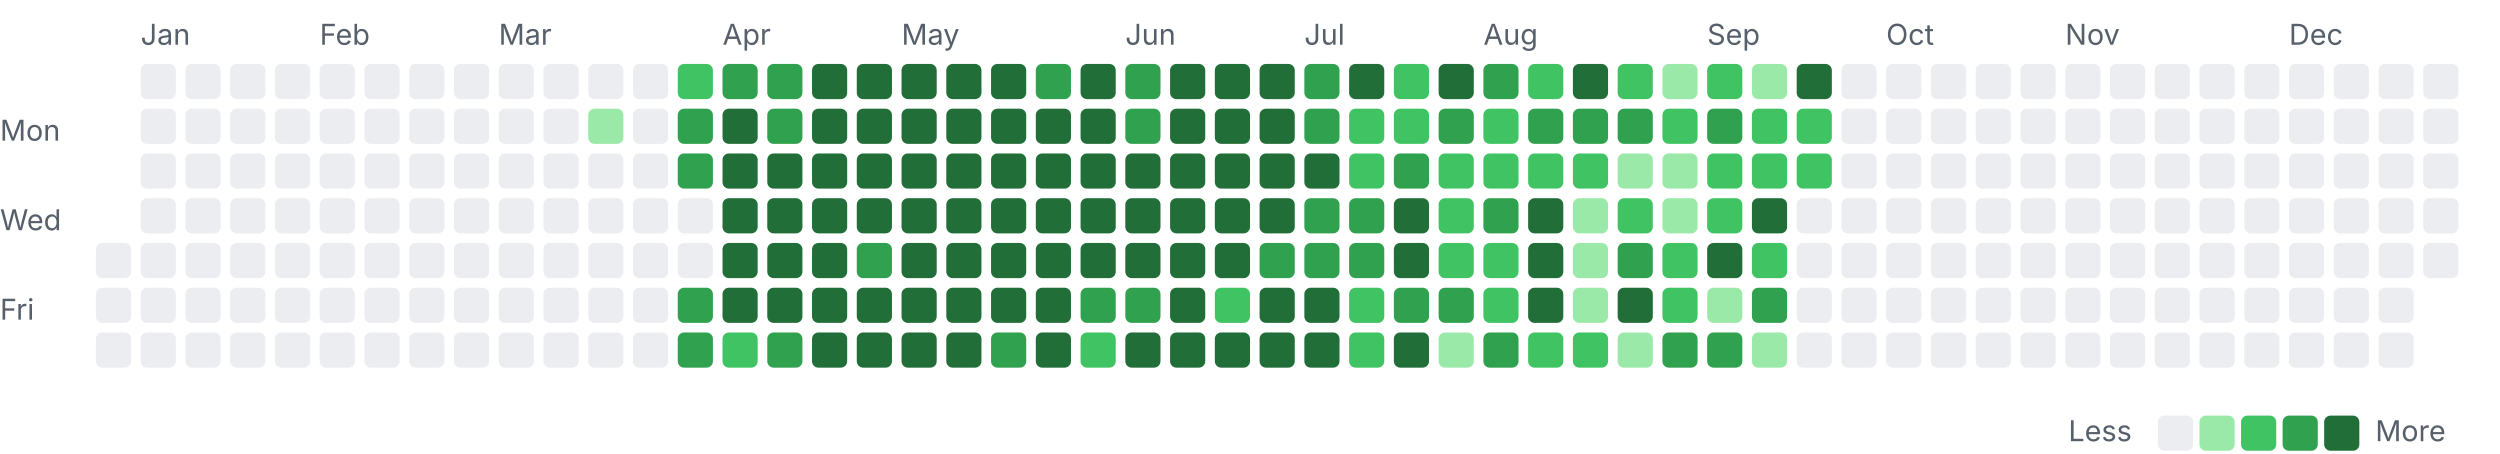
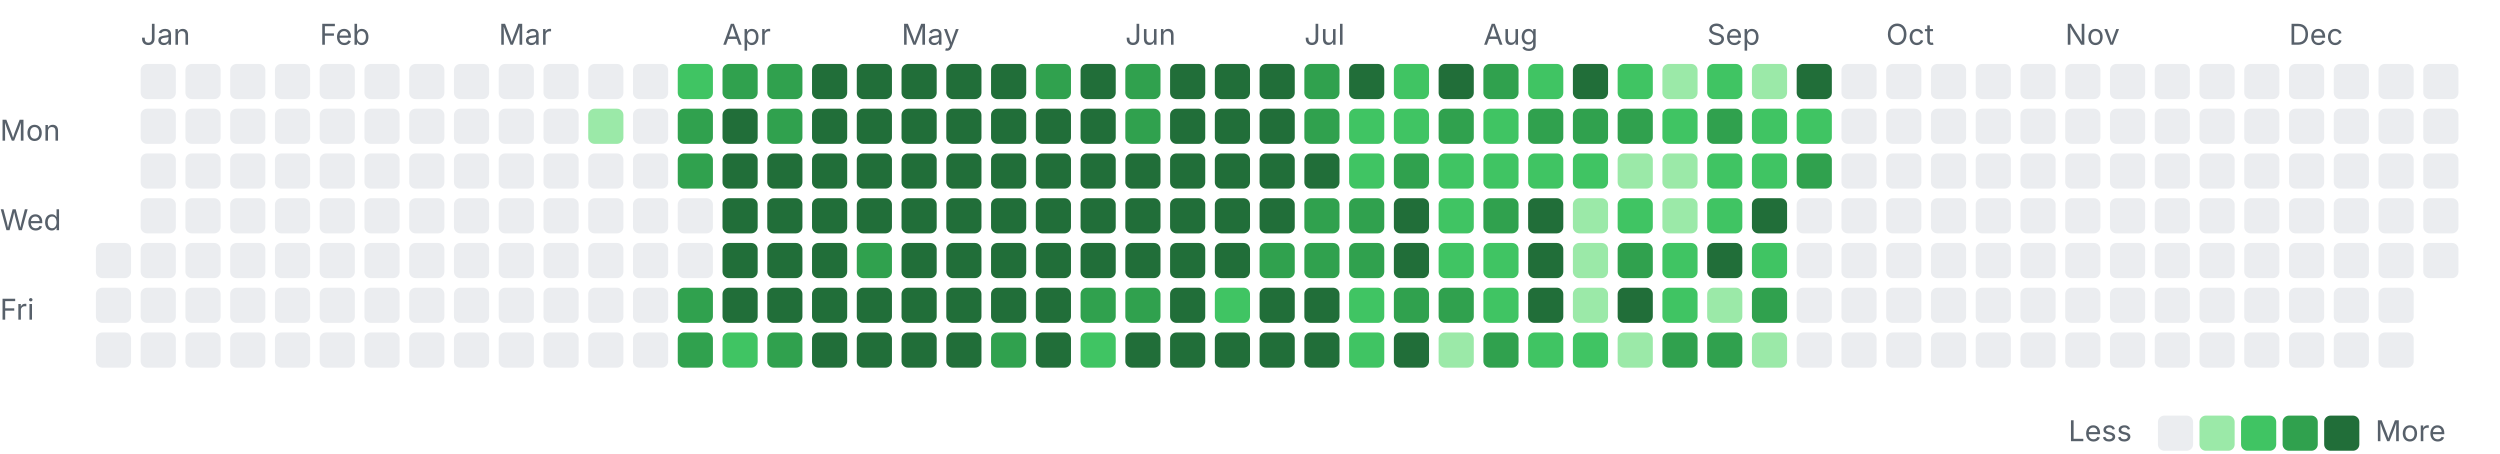
<svg xmlns="http://www.w3.org/2000/svg" width="782" height="142" viewBox="0 0 782 142">
  <style>.l0{fill:#ebedf0}.l1{fill:#9be9a8}.l2{fill:#40c463}.l3{fill:#30a14e}.l4{fill:#216e39} .lbl{fill:#57606a;font:9px -apple-system,Segoe UI,sans-serif}@media(prefers-color-scheme:dark){.l0{fill:#161b22}.l1{fill:#0e4429}.l2{fill:#006d32}.l3{fill:#26a641}.l4{fill:#39d353} .lbl{fill:#8b949e}}</style>
  <text class="lbl" x="44" y="14">Jan</text>
  <text class="lbl" x="100" y="14">Feb</text>
  <text class="lbl" x="156" y="14">Mar</text>
  <text class="lbl" x="226" y="14">Apr</text>
  <text class="lbl" x="282" y="14">May</text>
  <text class="lbl" x="352" y="14">Jun</text>
  <text class="lbl" x="408" y="14">Jul</text>
  <text class="lbl" x="464" y="14">Aug</text>
  <text class="lbl" x="534" y="14">Sep</text>
  <text class="lbl" x="590" y="14">Oct</text>
  <text class="lbl" x="646" y="14">Nov</text>
  <text class="lbl" x="716" y="14">Dec</text>
  <text class="lbl" x="0" y="44">Mon</text>
  <text class="lbl" x="0" y="72">Wed</text>
  <text class="lbl" x="0" y="100">Fri</text>
  <rect class="l0" x="30" y="76" width="11" height="11" rx="2" />
  <rect class="l0" x="30" y="90" width="11" height="11" rx="2" />
  <rect class="l0" x="30" y="104" width="11" height="11" rx="2" />
  <rect class="l0" x="44" y="20" width="11" height="11" rx="2" />
  <rect class="l0" x="44" y="34" width="11" height="11" rx="2" />
  <rect class="l0" x="44" y="48" width="11" height="11" rx="2" />
  <rect class="l0" x="44" y="62" width="11" height="11" rx="2" />
  <rect class="l0" x="44" y="76" width="11" height="11" rx="2" />
  <rect class="l0" x="44" y="90" width="11" height="11" rx="2" />
  <rect class="l0" x="44" y="104" width="11" height="11" rx="2" />
  <rect class="l0" x="58" y="20" width="11" height="11" rx="2" />
  <rect class="l0" x="58" y="34" width="11" height="11" rx="2" />
  <rect class="l0" x="58" y="48" width="11" height="11" rx="2" />
  <rect class="l0" x="58" y="62" width="11" height="11" rx="2" />
  <rect class="l0" x="58" y="76" width="11" height="11" rx="2" />
  <rect class="l0" x="58" y="90" width="11" height="11" rx="2" />
  <rect class="l0" x="58" y="104" width="11" height="11" rx="2" />
  <rect class="l0" x="72" y="20" width="11" height="11" rx="2" />
  <rect class="l0" x="72" y="34" width="11" height="11" rx="2" />
  <rect class="l0" x="72" y="48" width="11" height="11" rx="2" />
  <rect class="l0" x="72" y="62" width="11" height="11" rx="2" />
  <rect class="l0" x="72" y="76" width="11" height="11" rx="2" />
  <rect class="l0" x="72" y="90" width="11" height="11" rx="2" />
  <rect class="l0" x="72" y="104" width="11" height="11" rx="2" />
  <rect class="l0" x="86" y="20" width="11" height="11" rx="2" />
  <rect class="l0" x="86" y="34" width="11" height="11" rx="2" />
  <rect class="l0" x="86" y="48" width="11" height="11" rx="2" />
  <rect class="l0" x="86" y="62" width="11" height="11" rx="2" />
  <rect class="l0" x="86" y="76" width="11" height="11" rx="2" />
  <rect class="l0" x="86" y="90" width="11" height="11" rx="2" />
  <rect class="l0" x="86" y="104" width="11" height="11" rx="2" />
  <rect class="l0" x="100" y="20" width="11" height="11" rx="2" />
  <rect class="l0" x="100" y="34" width="11" height="11" rx="2" />
  <rect class="l0" x="100" y="48" width="11" height="11" rx="2" />
  <rect class="l0" x="100" y="62" width="11" height="11" rx="2" />
  <rect class="l0" x="100" y="76" width="11" height="11" rx="2" />
  <rect class="l0" x="100" y="90" width="11" height="11" rx="2" />
  <rect class="l0" x="100" y="104" width="11" height="11" rx="2" />
  <rect class="l0" x="114" y="20" width="11" height="11" rx="2" />
  <rect class="l0" x="114" y="34" width="11" height="11" rx="2" />
  <rect class="l0" x="114" y="48" width="11" height="11" rx="2" />
  <rect class="l0" x="114" y="62" width="11" height="11" rx="2" />
  <rect class="l0" x="114" y="76" width="11" height="11" rx="2" />
  <rect class="l0" x="114" y="90" width="11" height="11" rx="2" />
  <rect class="l0" x="114" y="104" width="11" height="11" rx="2" />
  <rect class="l0" x="128" y="20" width="11" height="11" rx="2" />
  <rect class="l0" x="128" y="34" width="11" height="11" rx="2" />
  <rect class="l0" x="128" y="48" width="11" height="11" rx="2" />
  <rect class="l0" x="128" y="62" width="11" height="11" rx="2" />
  <rect class="l0" x="128" y="76" width="11" height="11" rx="2" />
  <rect class="l0" x="128" y="90" width="11" height="11" rx="2" />
  <rect class="l0" x="128" y="104" width="11" height="11" rx="2" />
  <rect class="l0" x="142" y="20" width="11" height="11" rx="2" />
  <rect class="l0" x="142" y="34" width="11" height="11" rx="2" />
  <rect class="l0" x="142" y="48" width="11" height="11" rx="2" />
  <rect class="l0" x="142" y="62" width="11" height="11" rx="2" />
  <rect class="l0" x="142" y="76" width="11" height="11" rx="2" />
  <rect class="l0" x="142" y="90" width="11" height="11" rx="2" />
  <rect class="l0" x="142" y="104" width="11" height="11" rx="2" />
  <rect class="l0" x="156" y="20" width="11" height="11" rx="2" />
  <rect class="l0" x="156" y="34" width="11" height="11" rx="2" />
  <rect class="l0" x="156" y="48" width="11" height="11" rx="2" />
  <rect class="l0" x="156" y="62" width="11" height="11" rx="2" />
  <rect class="l0" x="156" y="76" width="11" height="11" rx="2" />
  <rect class="l0" x="156" y="90" width="11" height="11" rx="2" />
  <rect class="l0" x="156" y="104" width="11" height="11" rx="2" />
  <rect class="l0" x="170" y="20" width="11" height="11" rx="2" />
  <rect class="l0" x="170" y="34" width="11" height="11" rx="2" />
  <rect class="l0" x="170" y="48" width="11" height="11" rx="2" />
  <rect class="l0" x="170" y="62" width="11" height="11" rx="2" />
  <rect class="l0" x="170" y="76" width="11" height="11" rx="2" />
  <rect class="l0" x="170" y="90" width="11" height="11" rx="2" />
  <rect class="l0" x="170" y="104" width="11" height="11" rx="2" />
  <rect class="l0" x="184" y="20" width="11" height="11" rx="2" />
  <rect class="l1" x="184" y="34" width="11" height="11" rx="2" />
  <rect class="l0" x="184" y="48" width="11" height="11" rx="2" />
  <rect class="l0" x="184" y="62" width="11" height="11" rx="2" />
  <rect class="l0" x="184" y="76" width="11" height="11" rx="2" />
  <rect class="l0" x="184" y="90" width="11" height="11" rx="2" />
  <rect class="l0" x="184" y="104" width="11" height="11" rx="2" />
  <rect class="l0" x="198" y="20" width="11" height="11" rx="2" />
  <rect class="l0" x="198" y="34" width="11" height="11" rx="2" />
  <rect class="l0" x="198" y="48" width="11" height="11" rx="2" />
  <rect class="l0" x="198" y="62" width="11" height="11" rx="2" />
  <rect class="l0" x="198" y="76" width="11" height="11" rx="2" />
  <rect class="l0" x="198" y="90" width="11" height="11" rx="2" />
  <rect class="l0" x="198" y="104" width="11" height="11" rx="2" />
  <rect class="l2" x="212" y="20" width="11" height="11" rx="2" />
  <rect class="l3" x="212" y="34" width="11" height="11" rx="2" />
  <rect class="l3" x="212" y="48" width="11" height="11" rx="2" />
  <rect class="l0" x="212" y="62" width="11" height="11" rx="2" />
  <rect class="l0" x="212" y="76" width="11" height="11" rx="2" />
  <rect class="l3" x="212" y="90" width="11" height="11" rx="2" />
  <rect class="l3" x="212" y="104" width="11" height="11" rx="2" />
  <rect class="l3" x="226" y="20" width="11" height="11" rx="2" />
  <rect class="l4" x="226" y="34" width="11" height="11" rx="2" />
  <rect class="l4" x="226" y="48" width="11" height="11" rx="2" />
  <rect class="l4" x="226" y="62" width="11" height="11" rx="2" />
  <rect class="l4" x="226" y="76" width="11" height="11" rx="2" />
  <rect class="l4" x="226" y="90" width="11" height="11" rx="2" />
  <rect class="l2" x="226" y="104" width="11" height="11" rx="2" />
  <rect class="l3" x="240" y="20" width="11" height="11" rx="2" />
  <rect class="l3" x="240" y="34" width="11" height="11" rx="2" />
  <rect class="l4" x="240" y="48" width="11" height="11" rx="2" />
  <rect class="l4" x="240" y="62" width="11" height="11" rx="2" />
  <rect class="l4" x="240" y="76" width="11" height="11" rx="2" />
  <rect class="l4" x="240" y="90" width="11" height="11" rx="2" />
  <rect class="l3" x="240" y="104" width="11" height="11" rx="2" />
  <rect class="l4" x="254" y="20" width="11" height="11" rx="2" />
  <rect class="l4" x="254" y="34" width="11" height="11" rx="2" />
  <rect class="l4" x="254" y="48" width="11" height="11" rx="2" />
  <rect class="l4" x="254" y="62" width="11" height="11" rx="2" />
  <rect class="l4" x="254" y="76" width="11" height="11" rx="2" />
  <rect class="l4" x="254" y="90" width="11" height="11" rx="2" />
  <rect class="l4" x="254" y="104" width="11" height="11" rx="2" />
  <rect class="l4" x="268" y="20" width="11" height="11" rx="2" />
  <rect class="l4" x="268" y="34" width="11" height="11" rx="2" />
  <rect class="l4" x="268" y="48" width="11" height="11" rx="2" />
  <rect class="l4" x="268" y="62" width="11" height="11" rx="2" />
  <rect class="l3" x="268" y="76" width="11" height="11" rx="2" />
  <rect class="l4" x="268" y="90" width="11" height="11" rx="2" />
  <rect class="l4" x="268" y="104" width="11" height="11" rx="2" />
  <rect class="l4" x="282" y="20" width="11" height="11" rx="2" />
  <rect class="l4" x="282" y="34" width="11" height="11" rx="2" />
  <rect class="l4" x="282" y="48" width="11" height="11" rx="2" />
  <rect class="l4" x="282" y="62" width="11" height="11" rx="2" />
  <rect class="l4" x="282" y="76" width="11" height="11" rx="2" />
  <rect class="l4" x="282" y="90" width="11" height="11" rx="2" />
  <rect class="l4" x="282" y="104" width="11" height="11" rx="2" />
  <rect class="l4" x="296" y="20" width="11" height="11" rx="2" />
  <rect class="l4" x="296" y="34" width="11" height="11" rx="2" />
  <rect class="l4" x="296" y="48" width="11" height="11" rx="2" />
  <rect class="l4" x="296" y="62" width="11" height="11" rx="2" />
  <rect class="l4" x="296" y="76" width="11" height="11" rx="2" />
  <rect class="l4" x="296" y="90" width="11" height="11" rx="2" />
  <rect class="l4" x="296" y="104" width="11" height="11" rx="2" />
  <rect class="l4" x="310" y="20" width="11" height="11" rx="2" />
  <rect class="l4" x="310" y="34" width="11" height="11" rx="2" />
  <rect class="l4" x="310" y="48" width="11" height="11" rx="2" />
  <rect class="l4" x="310" y="62" width="11" height="11" rx="2" />
  <rect class="l4" x="310" y="76" width="11" height="11" rx="2" />
  <rect class="l4" x="310" y="90" width="11" height="11" rx="2" />
  <rect class="l3" x="310" y="104" width="11" height="11" rx="2" />
  <rect class="l3" x="324" y="20" width="11" height="11" rx="2" />
  <rect class="l4" x="324" y="34" width="11" height="11" rx="2" />
  <rect class="l4" x="324" y="48" width="11" height="11" rx="2" />
  <rect class="l4" x="324" y="62" width="11" height="11" rx="2" />
  <rect class="l4" x="324" y="76" width="11" height="11" rx="2" />
  <rect class="l4" x="324" y="90" width="11" height="11" rx="2" />
  <rect class="l4" x="324" y="104" width="11" height="11" rx="2" />
  <rect class="l4" x="338" y="20" width="11" height="11" rx="2" />
  <rect class="l4" x="338" y="34" width="11" height="11" rx="2" />
  <rect class="l4" x="338" y="48" width="11" height="11" rx="2" />
  <rect class="l4" x="338" y="62" width="11" height="11" rx="2" />
  <rect class="l4" x="338" y="76" width="11" height="11" rx="2" />
  <rect class="l3" x="338" y="90" width="11" height="11" rx="2" />
  <rect class="l2" x="338" y="104" width="11" height="11" rx="2" />
  <rect class="l3" x="352" y="20" width="11" height="11" rx="2" />
  <rect class="l3" x="352" y="34" width="11" height="11" rx="2" />
  <rect class="l4" x="352" y="48" width="11" height="11" rx="2" />
  <rect class="l4" x="352" y="62" width="11" height="11" rx="2" />
  <rect class="l4" x="352" y="76" width="11" height="11" rx="2" />
  <rect class="l3" x="352" y="90" width="11" height="11" rx="2" />
  <rect class="l4" x="352" y="104" width="11" height="11" rx="2" />
  <rect class="l4" x="366" y="20" width="11" height="11" rx="2" />
  <rect class="l4" x="366" y="34" width="11" height="11" rx="2" />
  <rect class="l4" x="366" y="48" width="11" height="11" rx="2" />
  <rect class="l4" x="366" y="62" width="11" height="11" rx="2" />
  <rect class="l4" x="366" y="76" width="11" height="11" rx="2" />
  <rect class="l4" x="366" y="90" width="11" height="11" rx="2" />
  <rect class="l4" x="366" y="104" width="11" height="11" rx="2" />
  <rect class="l4" x="380" y="20" width="11" height="11" rx="2" />
  <rect class="l4" x="380" y="34" width="11" height="11" rx="2" />
  <rect class="l4" x="380" y="48" width="11" height="11" rx="2" />
  <rect class="l4" x="380" y="62" width="11" height="11" rx="2" />
  <rect class="l4" x="380" y="76" width="11" height="11" rx="2" />
  <rect class="l2" x="380" y="90" width="11" height="11" rx="2" />
  <rect class="l4" x="380" y="104" width="11" height="11" rx="2" />
  <rect class="l4" x="394" y="20" width="11" height="11" rx="2" />
  <rect class="l4" x="394" y="34" width="11" height="11" rx="2" />
  <rect class="l4" x="394" y="48" width="11" height="11" rx="2" />
  <rect class="l4" x="394" y="62" width="11" height="11" rx="2" />
  <rect class="l3" x="394" y="76" width="11" height="11" rx="2" />
  <rect class="l4" x="394" y="90" width="11" height="11" rx="2" />
  <rect class="l4" x="394" y="104" width="11" height="11" rx="2" />
  <rect class="l3" x="408" y="20" width="11" height="11" rx="2" />
  <rect class="l3" x="408" y="34" width="11" height="11" rx="2" />
  <rect class="l4" x="408" y="48" width="11" height="11" rx="2" />
  <rect class="l3" x="408" y="62" width="11" height="11" rx="2" />
  <rect class="l3" x="408" y="76" width="11" height="11" rx="2" />
  <rect class="l4" x="408" y="90" width="11" height="11" rx="2" />
  <rect class="l4" x="408" y="104" width="11" height="11" rx="2" />
  <rect class="l4" x="422" y="20" width="11" height="11" rx="2" />
  <rect class="l2" x="422" y="34" width="11" height="11" rx="2" />
  <rect class="l2" x="422" y="48" width="11" height="11" rx="2" />
  <rect class="l3" x="422" y="62" width="11" height="11" rx="2" />
  <rect class="l3" x="422" y="76" width="11" height="11" rx="2" />
  <rect class="l2" x="422" y="90" width="11" height="11" rx="2" />
  <rect class="l2" x="422" y="104" width="11" height="11" rx="2" />
  <rect class="l2" x="436" y="20" width="11" height="11" rx="2" />
  <rect class="l2" x="436" y="34" width="11" height="11" rx="2" />
  <rect class="l3" x="436" y="48" width="11" height="11" rx="2" />
  <rect class="l4" x="436" y="62" width="11" height="11" rx="2" />
  <rect class="l4" x="436" y="76" width="11" height="11" rx="2" />
  <rect class="l3" x="436" y="90" width="11" height="11" rx="2" />
  <rect class="l4" x="436" y="104" width="11" height="11" rx="2" />
  <rect class="l4" x="450" y="20" width="11" height="11" rx="2" />
  <rect class="l3" x="450" y="34" width="11" height="11" rx="2" />
  <rect class="l2" x="450" y="48" width="11" height="11" rx="2" />
  <rect class="l2" x="450" y="62" width="11" height="11" rx="2" />
  <rect class="l2" x="450" y="76" width="11" height="11" rx="2" />
  <rect class="l3" x="450" y="90" width="11" height="11" rx="2" />
  <rect class="l1" x="450" y="104" width="11" height="11" rx="2" />
  <rect class="l3" x="464" y="20" width="11" height="11" rx="2" />
  <rect class="l2" x="464" y="34" width="11" height="11" rx="2" />
  <rect class="l2" x="464" y="48" width="11" height="11" rx="2" />
  <rect class="l3" x="464" y="62" width="11" height="11" rx="2" />
  <rect class="l2" x="464" y="76" width="11" height="11" rx="2" />
  <rect class="l2" x="464" y="90" width="11" height="11" rx="2" />
  <rect class="l3" x="464" y="104" width="11" height="11" rx="2" />
  <rect class="l2" x="478" y="20" width="11" height="11" rx="2" />
  <rect class="l3" x="478" y="34" width="11" height="11" rx="2" />
  <rect class="l2" x="478" y="48" width="11" height="11" rx="2" />
  <rect class="l4" x="478" y="62" width="11" height="11" rx="2" />
  <rect class="l4" x="478" y="76" width="11" height="11" rx="2" />
  <rect class="l4" x="478" y="90" width="11" height="11" rx="2" />
  <rect class="l2" x="478" y="104" width="11" height="11" rx="2" />
  <rect class="l4" x="492" y="20" width="11" height="11" rx="2" />
  <rect class="l3" x="492" y="34" width="11" height="11" rx="2" />
  <rect class="l2" x="492" y="48" width="11" height="11" rx="2" />
  <rect class="l1" x="492" y="62" width="11" height="11" rx="2" />
  <rect class="l1" x="492" y="76" width="11" height="11" rx="2" />
  <rect class="l1" x="492" y="90" width="11" height="11" rx="2" />
  <rect class="l2" x="492" y="104" width="11" height="11" rx="2" />
  <rect class="l2" x="506" y="20" width="11" height="11" rx="2" />
  <rect class="l3" x="506" y="34" width="11" height="11" rx="2" />
  <rect class="l1" x="506" y="48" width="11" height="11" rx="2" />
  <rect class="l2" x="506" y="62" width="11" height="11" rx="2" />
  <rect class="l3" x="506" y="76" width="11" height="11" rx="2" />
  <rect class="l4" x="506" y="90" width="11" height="11" rx="2" />
  <rect class="l1" x="506" y="104" width="11" height="11" rx="2" />
  <rect class="l1" x="520" y="20" width="11" height="11" rx="2" />
  <rect class="l2" x="520" y="34" width="11" height="11" rx="2" />
  <rect class="l1" x="520" y="48" width="11" height="11" rx="2" />
  <rect class="l1" x="520" y="62" width="11" height="11" rx="2" />
  <rect class="l2" x="520" y="76" width="11" height="11" rx="2" />
  <rect class="l2" x="520" y="90" width="11" height="11" rx="2" />
  <rect class="l3" x="520" y="104" width="11" height="11" rx="2" />
  <rect class="l2" x="534" y="20" width="11" height="11" rx="2" />
  <rect class="l3" x="534" y="34" width="11" height="11" rx="2" />
  <rect class="l2" x="534" y="48" width="11" height="11" rx="2" />
  <rect class="l2" x="534" y="62" width="11" height="11" rx="2" />
  <rect class="l4" x="534" y="76" width="11" height="11" rx="2" />
  <rect class="l1" x="534" y="90" width="11" height="11" rx="2" />
  <rect class="l3" x="534" y="104" width="11" height="11" rx="2" />
  <rect class="l1" x="548" y="20" width="11" height="11" rx="2" />
  <rect class="l2" x="548" y="34" width="11" height="11" rx="2" />
  <rect class="l2" x="548" y="48" width="11" height="11" rx="2" />
  <rect class="l4" x="548" y="62" width="11" height="11" rx="2" />
  <rect class="l2" x="548" y="76" width="11" height="11" rx="2" />
  <rect class="l3" x="548" y="90" width="11" height="11" rx="2" />
  <rect class="l1" x="548" y="104" width="11" height="11" rx="2" />
  <rect class="l4" x="562" y="20" width="11" height="11" rx="2" />
  <rect class="l2" x="562" y="34" width="11" height="11" rx="2" />
-   <rect class="l2" x="562" y="48" width="11" height="11" rx="2" />
+   <rect class="l3" x="562" y="48" width="11" height="11" rx="2" />
  <rect class="l0" x="562" y="62" width="11" height="11" rx="2" />
  <rect class="l0" x="562" y="76" width="11" height="11" rx="2" />
  <rect class="l0" x="562" y="90" width="11" height="11" rx="2" />
  <rect class="l0" x="562" y="104" width="11" height="11" rx="2" />
  <rect class="l0" x="576" y="20" width="11" height="11" rx="2" />
  <rect class="l0" x="576" y="34" width="11" height="11" rx="2" />
  <rect class="l0" x="576" y="48" width="11" height="11" rx="2" />
  <rect class="l0" x="576" y="62" width="11" height="11" rx="2" />
  <rect class="l0" x="576" y="76" width="11" height="11" rx="2" />
  <rect class="l0" x="576" y="90" width="11" height="11" rx="2" />
  <rect class="l0" x="576" y="104" width="11" height="11" rx="2" />
  <rect class="l0" x="590" y="20" width="11" height="11" rx="2" />
  <rect class="l0" x="590" y="34" width="11" height="11" rx="2" />
  <rect class="l0" x="590" y="48" width="11" height="11" rx="2" />
  <rect class="l0" x="590" y="62" width="11" height="11" rx="2" />
  <rect class="l0" x="590" y="76" width="11" height="11" rx="2" />
  <rect class="l0" x="590" y="90" width="11" height="11" rx="2" />
  <rect class="l0" x="590" y="104" width="11" height="11" rx="2" />
  <rect class="l0" x="604" y="20" width="11" height="11" rx="2" />
  <rect class="l0" x="604" y="34" width="11" height="11" rx="2" />
  <rect class="l0" x="604" y="48" width="11" height="11" rx="2" />
  <rect class="l0" x="604" y="62" width="11" height="11" rx="2" />
  <rect class="l0" x="604" y="76" width="11" height="11" rx="2" />
  <rect class="l0" x="604" y="90" width="11" height="11" rx="2" />
  <rect class="l0" x="604" y="104" width="11" height="11" rx="2" />
  <rect class="l0" x="618" y="20" width="11" height="11" rx="2" />
  <rect class="l0" x="618" y="34" width="11" height="11" rx="2" />
  <rect class="l0" x="618" y="48" width="11" height="11" rx="2" />
  <rect class="l0" x="618" y="62" width="11" height="11" rx="2" />
  <rect class="l0" x="618" y="76" width="11" height="11" rx="2" />
  <rect class="l0" x="618" y="90" width="11" height="11" rx="2" />
  <rect class="l0" x="618" y="104" width="11" height="11" rx="2" />
  <rect class="l0" x="632" y="20" width="11" height="11" rx="2" />
  <rect class="l0" x="632" y="34" width="11" height="11" rx="2" />
  <rect class="l0" x="632" y="48" width="11" height="11" rx="2" />
  <rect class="l0" x="632" y="62" width="11" height="11" rx="2" />
  <rect class="l0" x="632" y="76" width="11" height="11" rx="2" />
  <rect class="l0" x="632" y="90" width="11" height="11" rx="2" />
  <rect class="l0" x="632" y="104" width="11" height="11" rx="2" />
  <rect class="l0" x="646" y="20" width="11" height="11" rx="2" />
  <rect class="l0" x="646" y="34" width="11" height="11" rx="2" />
  <rect class="l0" x="646" y="48" width="11" height="11" rx="2" />
  <rect class="l0" x="646" y="62" width="11" height="11" rx="2" />
  <rect class="l0" x="646" y="76" width="11" height="11" rx="2" />
  <rect class="l0" x="646" y="90" width="11" height="11" rx="2" />
  <rect class="l0" x="646" y="104" width="11" height="11" rx="2" />
  <rect class="l0" x="660" y="20" width="11" height="11" rx="2" />
  <rect class="l0" x="660" y="34" width="11" height="11" rx="2" />
  <rect class="l0" x="660" y="48" width="11" height="11" rx="2" />
  <rect class="l0" x="660" y="62" width="11" height="11" rx="2" />
  <rect class="l0" x="660" y="76" width="11" height="11" rx="2" />
  <rect class="l0" x="660" y="90" width="11" height="11" rx="2" />
  <rect class="l0" x="660" y="104" width="11" height="11" rx="2" />
  <rect class="l0" x="674" y="20" width="11" height="11" rx="2" />
  <rect class="l0" x="674" y="34" width="11" height="11" rx="2" />
  <rect class="l0" x="674" y="48" width="11" height="11" rx="2" />
  <rect class="l0" x="674" y="62" width="11" height="11" rx="2" />
  <rect class="l0" x="674" y="76" width="11" height="11" rx="2" />
  <rect class="l0" x="674" y="90" width="11" height="11" rx="2" />
  <rect class="l0" x="674" y="104" width="11" height="11" rx="2" />
  <rect class="l0" x="688" y="20" width="11" height="11" rx="2" />
  <rect class="l0" x="688" y="34" width="11" height="11" rx="2" />
  <rect class="l0" x="688" y="48" width="11" height="11" rx="2" />
  <rect class="l0" x="688" y="62" width="11" height="11" rx="2" />
  <rect class="l0" x="688" y="76" width="11" height="11" rx="2" />
  <rect class="l0" x="688" y="90" width="11" height="11" rx="2" />
  <rect class="l0" x="688" y="104" width="11" height="11" rx="2" />
  <rect class="l0" x="702" y="20" width="11" height="11" rx="2" />
  <rect class="l0" x="702" y="34" width="11" height="11" rx="2" />
  <rect class="l0" x="702" y="48" width="11" height="11" rx="2" />
  <rect class="l0" x="702" y="62" width="11" height="11" rx="2" />
  <rect class="l0" x="702" y="76" width="11" height="11" rx="2" />
  <rect class="l0" x="702" y="90" width="11" height="11" rx="2" />
  <rect class="l0" x="702" y="104" width="11" height="11" rx="2" />
  <rect class="l0" x="716" y="20" width="11" height="11" rx="2" />
  <rect class="l0" x="716" y="34" width="11" height="11" rx="2" />
  <rect class="l0" x="716" y="48" width="11" height="11" rx="2" />
  <rect class="l0" x="716" y="62" width="11" height="11" rx="2" />
  <rect class="l0" x="716" y="76" width="11" height="11" rx="2" />
  <rect class="l0" x="716" y="90" width="11" height="11" rx="2" />
  <rect class="l0" x="716" y="104" width="11" height="11" rx="2" />
  <rect class="l0" x="730" y="20" width="11" height="11" rx="2" />
  <rect class="l0" x="730" y="34" width="11" height="11" rx="2" />
  <rect class="l0" x="730" y="48" width="11" height="11" rx="2" />
  <rect class="l0" x="730" y="62" width="11" height="11" rx="2" />
  <rect class="l0" x="730" y="76" width="11" height="11" rx="2" />
  <rect class="l0" x="730" y="90" width="11" height="11" rx="2" />
  <rect class="l0" x="730" y="104" width="11" height="11" rx="2" />
  <rect class="l0" x="744" y="20" width="11" height="11" rx="2" />
  <rect class="l0" x="744" y="34" width="11" height="11" rx="2" />
  <rect class="l0" x="744" y="48" width="11" height="11" rx="2" />
  <rect class="l0" x="744" y="62" width="11" height="11" rx="2" />
  <rect class="l0" x="744" y="76" width="11" height="11" rx="2" />
  <rect class="l0" x="744" y="90" width="11" height="11" rx="2" />
  <rect class="l0" x="744" y="104" width="11" height="11" rx="2" />
  <rect class="l0" x="758" y="20" width="11" height="11" rx="2" />
  <rect class="l0" x="758" y="34" width="11" height="11" rx="2" />
  <rect class="l0" x="758" y="48" width="11" height="11" rx="2" />
  <rect class="l0" x="758" y="62" width="11" height="11" rx="2" />
  <rect class="l0" x="758" y="76" width="11" height="11" rx="2" />
  <text class="lbl" x="647" y="138">Less</text>
  <rect class="l0" x="675" y="130" width="11" height="11" rx="2" />
  <rect class="l1" x="688" y="130" width="11" height="11" rx="2" />
  <rect class="l2" x="701" y="130" width="11" height="11" rx="2" />
  <rect class="l3" x="714" y="130" width="11" height="11" rx="2" />
  <rect class="l4" x="727" y="130" width="11" height="11" rx="2" />
  <text class="lbl" x="743" y="138">More</text>
</svg>
